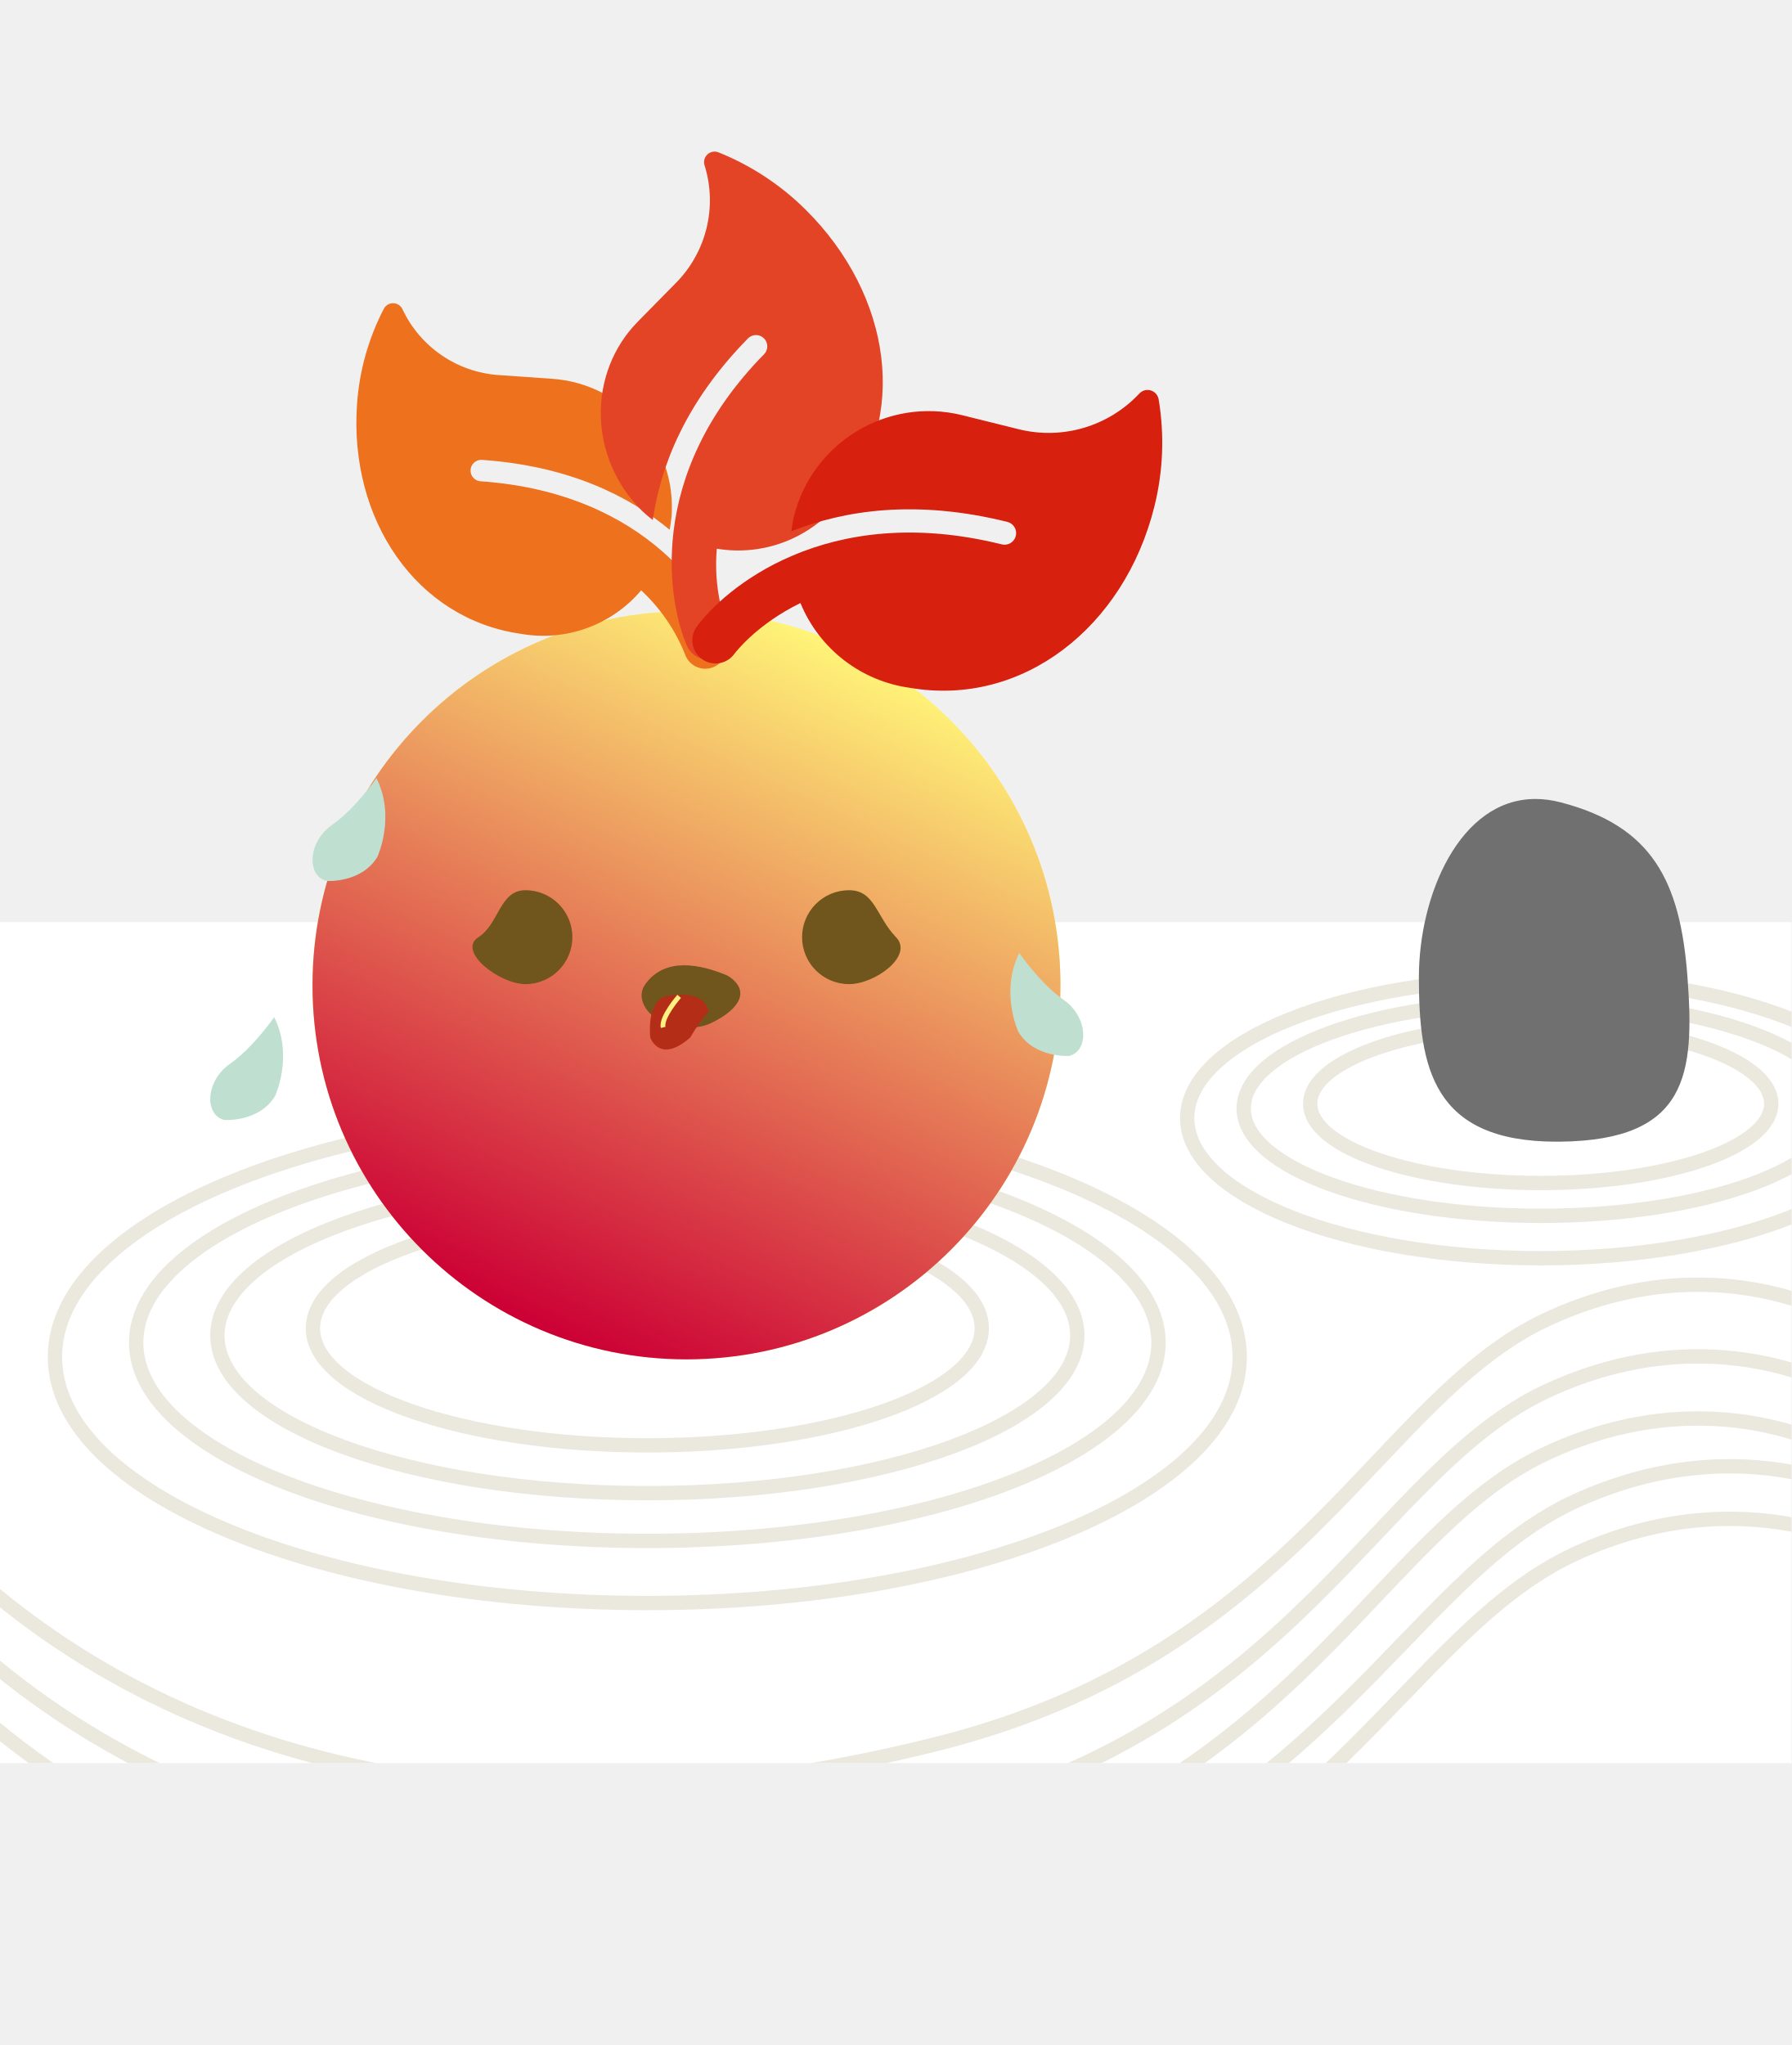
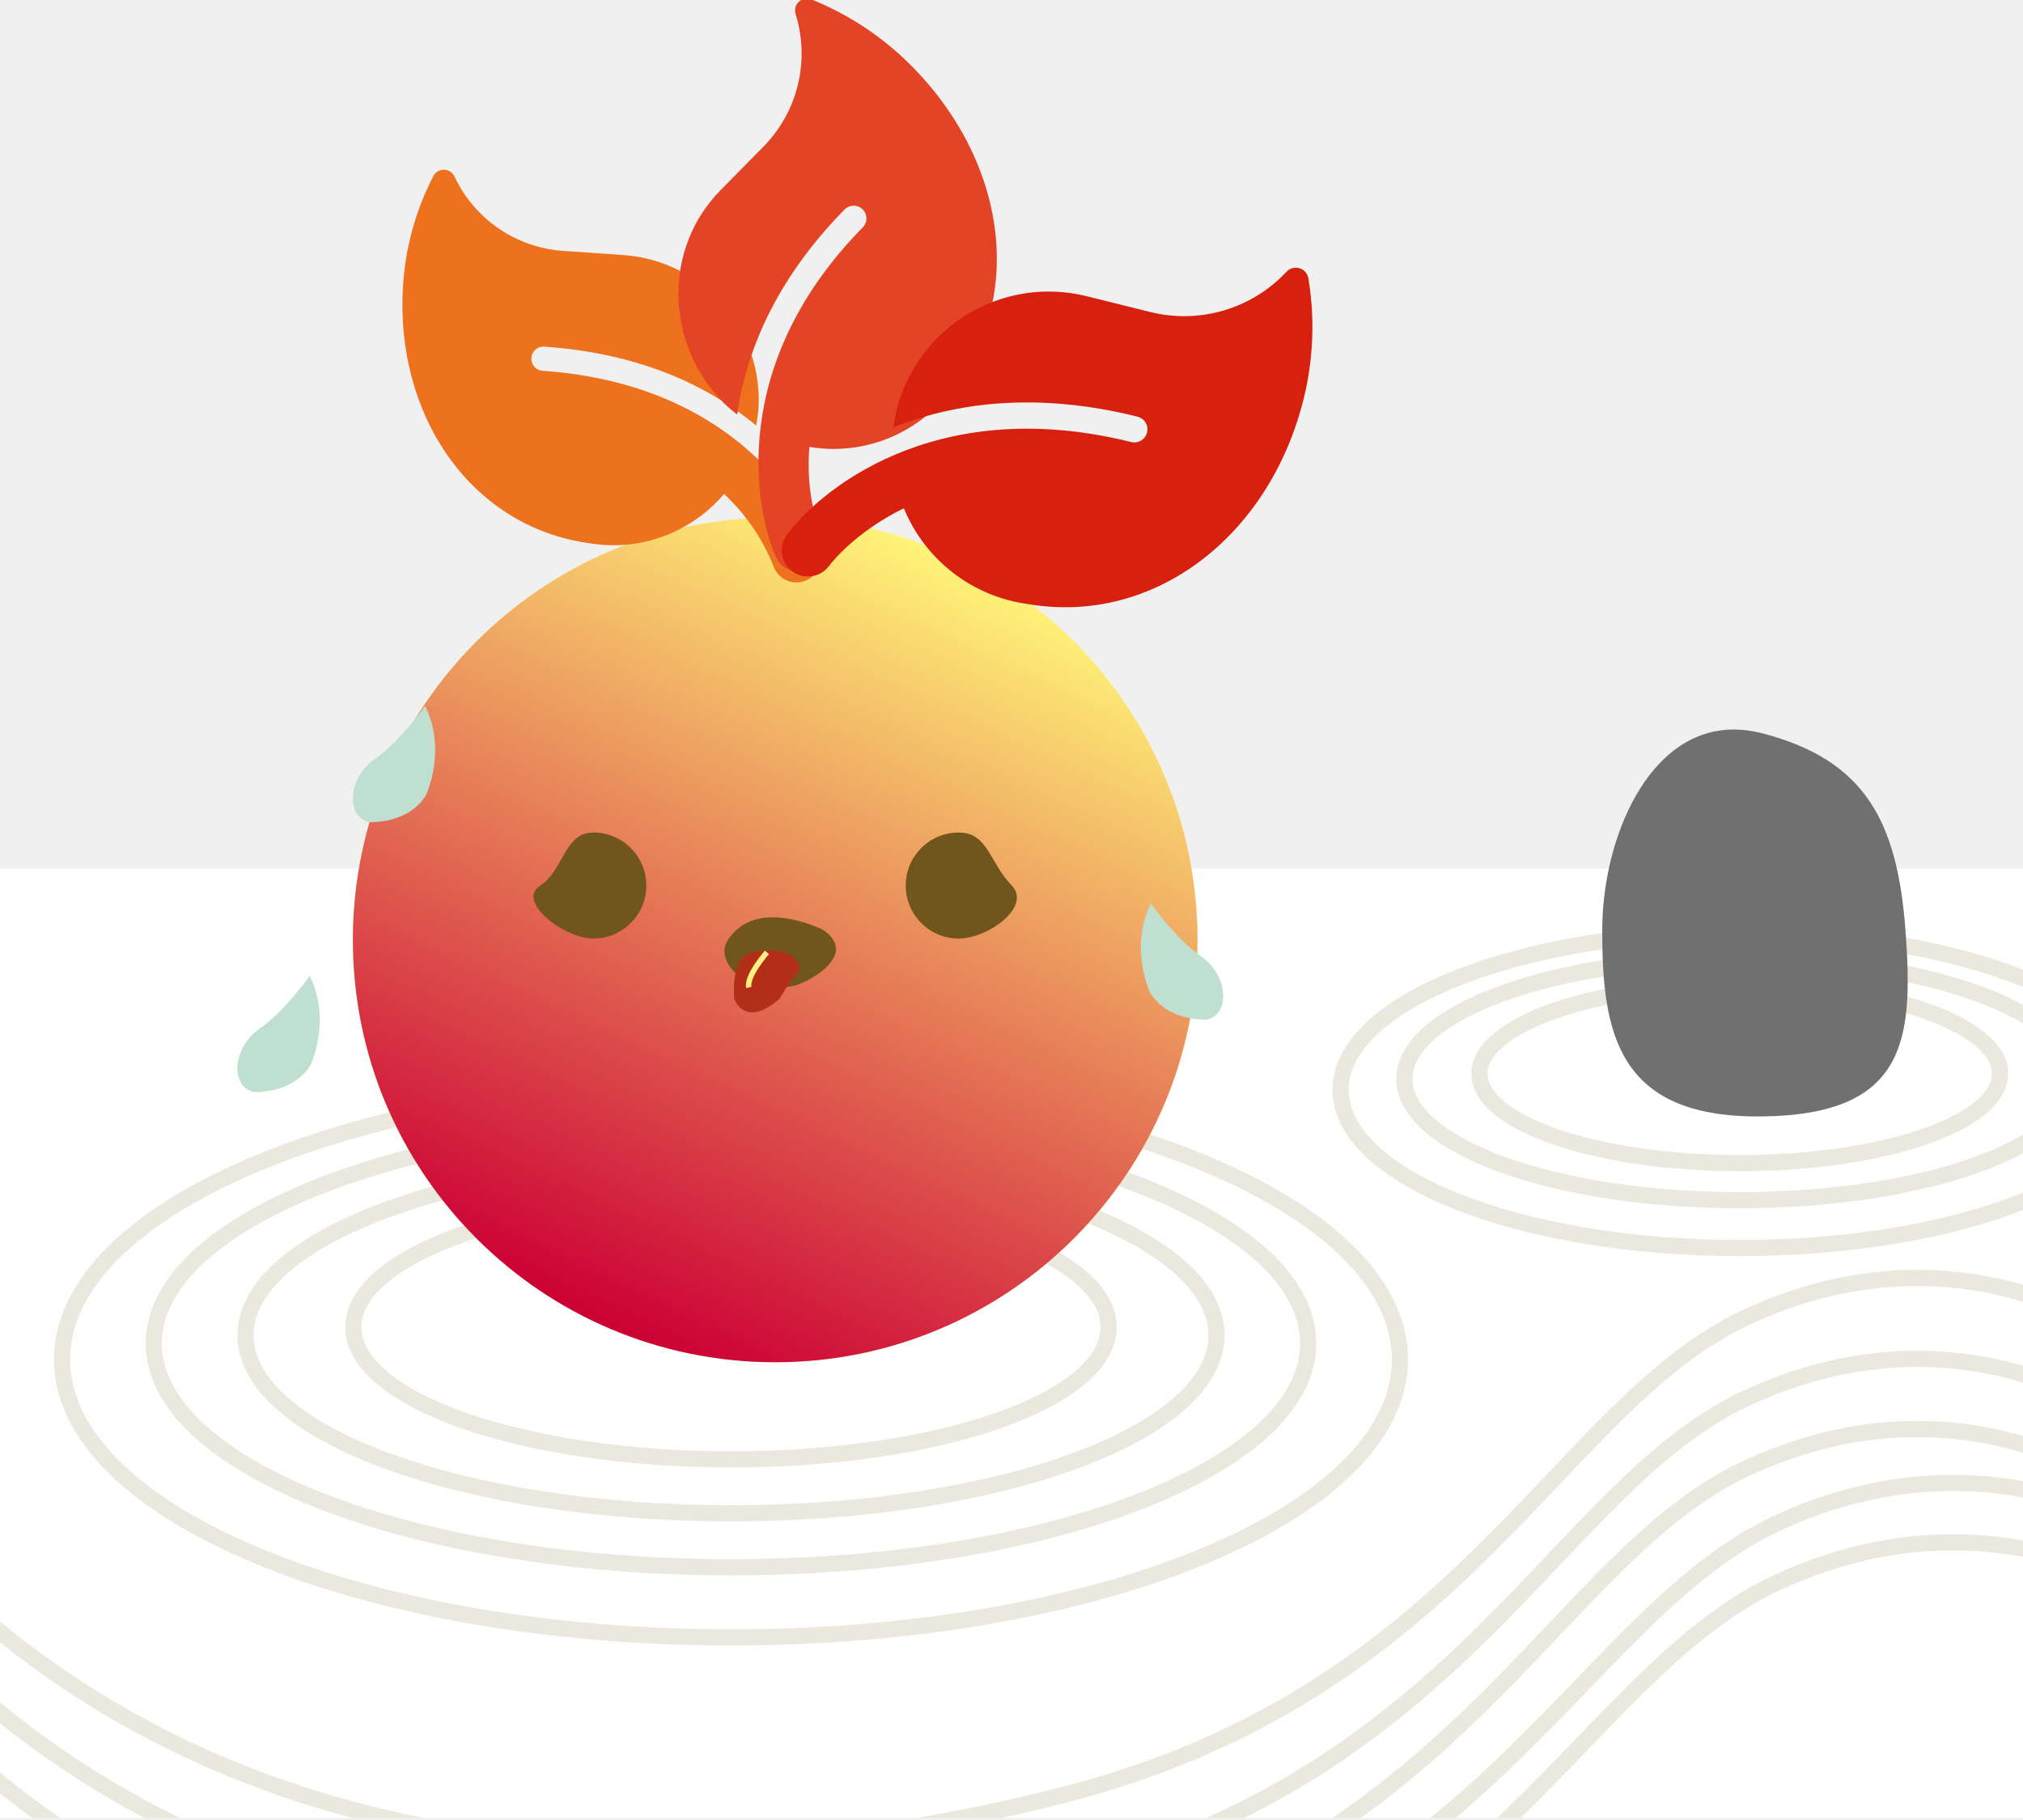
- <svg xmlns="http://www.w3.org/2000/svg" width="375" height="428" viewBox="0 0 375 428">
+ <svg xmlns="http://www.w3.org/2000/svg" width="375" height="337.26" viewBox="0 0 375 337.26">
  <defs>
    <clipPath id="clip-path">
      <rect id="Rectangle_331" data-name="Rectangle 331" width="375" height="69" transform="translate(0 663)" fill="#fff" stroke="#707070" stroke-width="1" />
    </clipPath>
    <linearGradient id="linear-gradient" x1="0.287" y1="0.952" x2="0.713" y2="0.048" gradientUnits="objectBoundingBox">
      <stop offset="0" stop-color="#cc0035" />
      <stop offset="1" stop-color="#fff478" />
    </linearGradient>
    <clipPath id="clip-path-2">
      <rect id="Rectangle_335" data-name="Rectangle 335" width="375" height="176" transform="translate(0 193)" fill="#fff" />
    </clipPath>
    <clipPath id="clip-_02">
-       <rect width="375" height="428" />
+       <rect width="375" height="337.26" />
    </clipPath>
  </defs>
  <g id="_02" data-name="02" clip-path="url(#clip-_02)">
-     <rect id="Rectangle_330" data-name="Rectangle 330" width="375" height="176" transform="translate(0 193)" fill="#fff" />
-     <g id="Ellipse_28" data-name="Ellipse 28" transform="translate(64 252)" fill="none" stroke="#ebe8de" stroke-width="3">
-       <ellipse cx="71.5" cy="26" rx="71.5" ry="26" stroke="none" />
-       <ellipse cx="71.5" cy="26" rx="70" ry="24.5" fill="none" />
-     </g>
-     <g id="Ellipse_25" data-name="Ellipse 25" transform="translate(272.747 212.908)" fill="none" stroke="#ebe8de" stroke-width="3">
-       <ellipse cx="49.753" cy="18.092" rx="49.753" ry="18.092" stroke="none" />
-       <ellipse cx="49.753" cy="18.092" rx="48.253" ry="16.592" fill="none" />
-     </g>
-     <g id="Ellipse_26" data-name="Ellipse 26" transform="translate(44 245)" fill="none" stroke="#ebe8de" stroke-width="3">
-       <ellipse cx="91.5" cy="34.5" rx="91.5" ry="34.5" stroke="none" />
-       <ellipse cx="91.5" cy="34.5" rx="90" ry="33" fill="none" />
-     </g>
-     <g id="Ellipse_27" data-name="Ellipse 27" transform="translate(258.829 208.037)" fill="none" stroke="#ebe8de" stroke-width="3">
-       <ellipse cx="63.671" cy="23.963" rx="63.671" ry="23.963" stroke="none" />
-       <ellipse cx="63.671" cy="23.963" rx="62.171" ry="22.463" fill="none" />
-     </g>
-     <g id="Ellipse_22" data-name="Ellipse 22" transform="translate(27 238)" fill="none" stroke="#ebe8de" stroke-width="3">
-       <ellipse cx="108.5" cy="43" rx="108.5" ry="43" stroke="none" />
-       <ellipse cx="108.5" cy="43" rx="107" ry="41.5" fill="none" />
-     </g>
-     <g id="Ellipse_23" data-name="Ellipse 23" transform="translate(247 203.166)" fill="none" stroke="#ebe8de" stroke-width="3">
-       <ellipse cx="75.5" cy="30.834" rx="75.5" ry="30.834" stroke="none" />
-       <ellipse cx="75.5" cy="30.834" rx="74" ry="29.334" fill="none" />
-     </g>
-     <g id="Path_59" data-name="Path 59" transform="translate(297 172.063)" fill="#707070">
-       <path d="M 28.847 66.381 C 25.694 66.381 22.791 66.146 20.219 65.682 C 17.754 65.238 15.512 64.569 13.557 63.694 C 9.895 62.056 7.122 59.691 5.08 56.464 C 1.055 50.104 0.5 41.172 0.5 32.466 C 0.5 28.196 1.044 23.712 2.072 19.499 C 3.153 15.074 4.709 11.074 6.698 7.611 C 8.823 3.908 11.347 1.003 14.199 -1.025 C 17.296 -3.227 20.727 -4.344 24.399 -4.344 C 26.046 -4.344 27.761 -4.116 29.498 -3.668 C 34.234 -2.445 38.122 -0.841 41.382 1.236 C 44.561 3.261 47.095 5.706 49.129 8.712 C 51.079 11.592 52.555 14.971 53.643 19.041 C 54.649 22.807 55.33 27.21 55.724 32.503 C 56.099 37.558 56.397 43.387 55.755 48.3 C 55.441 50.699 54.934 52.753 54.204 54.579 C 53.421 56.537 52.403 58.184 51.092 59.612 C 49.095 61.789 46.474 63.39 43.08 64.508 C 39.452 65.702 35.049 66.314 29.617 66.377 C 29.36 66.38 29.101 66.381 28.847 66.381 Z" stroke="none" />
-       <path d="M 24.399 -3.844 C 20.833 -3.844 17.499 -2.758 14.489 -0.618 C 11.696 1.368 9.221 4.22 7.131 7.86 C 5.166 11.282 3.627 15.238 2.558 19.618 C 1.539 23.792 1 28.235 1 32.466 C 1 41.096 1.545 49.944 5.502 56.196 C 7.49 59.337 10.191 61.641 13.761 63.238 C 15.679 64.096 17.882 64.753 20.308 65.19 C 22.851 65.649 25.724 65.881 28.847 65.881 C 29.098 65.881 29.356 65.88 29.612 65.877 C 34.991 65.814 39.345 65.211 42.923 64.033 C 46.235 62.942 48.786 61.386 50.724 59.274 C 51.993 57.891 52.98 56.294 53.74 54.393 C 54.454 52.607 54.951 50.593 55.259 48.236 C 55.896 43.367 55.599 37.569 55.225 32.54 C 54.834 27.279 54.158 22.905 53.16 19.17 C 52.087 15.155 50.633 11.826 48.715 8.992 C 46.72 6.044 44.233 3.645 41.113 1.657 C 37.898 -0.39 34.058 -1.974 29.373 -3.184 C 27.677 -3.622 26.003 -3.844 24.399 -3.844 M 24.399 -4.844 C 26.061 -4.844 27.803 -4.622 29.623 -4.152 C 48.781 0.795 54.719 12.251 56.222 32.466 C 57.725 52.681 56.384 66.565 29.623 66.877 C 29.364 66.88 29.102 66.881 28.847 66.881 C 2.803 66.881 0 51.286 0 32.466 C 0 15.267 8.571 -4.844 24.399 -4.844 Z" stroke="none" fill="#707070" />
-     </g>
-     <g id="Ellipse_24" data-name="Ellipse 24" transform="translate(10 231)" fill="none" stroke="#ebe8de" stroke-width="3">
-       <ellipse cx="125.5" cy="53" rx="125.5" ry="53" stroke="none" />
-       <ellipse cx="125.5" cy="53" rx="124" ry="51.5" fill="none" />
-     </g>
-     <g id="Mask_Group_604" data-name="Mask Group 604" transform="translate(0 -363)" clip-path="url(#clip-path)">
-       <path id="Path_58" data-name="Path 58" d="M835,676.218s-27.366-16.522-63.327,0-53.207,69.7-129.373,88.641-152.18,11.926-206.319-35.5" transform="translate(-442 12)" fill="none" stroke="#ebe8de" stroke-width="3" />
-     </g>
-     <g id="Group_15" data-name="Group 15" transform="translate(-8.107 -322.5)">
-       <g id="Group_13" data-name="Group 13" transform="translate(52.116 354.242)">
-         <circle id="Ellipse_12" data-name="Ellipse 12" cx="78.279" cy="78.279" r="78.279" transform="translate(21.404 96.2)" fill="#fff181" />
-         <circle id="Ellipse_13" data-name="Ellipse 13" cx="78.279" cy="78.279" r="78.279" transform="translate(21.404 96.2)" fill="url(#linear-gradient)" />
-         <path id="Path_31" data-name="Path 31" d="M296.093,104.378c-1.683,24.119,12.4,44.9,34.254,48.023a26.867,26.867,0,0,0,25.222-9.092,36.9,36.9,0,0,1,9.174,13.377,4.494,4.494,0,0,0,8.533-2.821c-2.736-8.33-16.145-30.93-51.316-33.384a2.244,2.244,0,1,1,.313-4.477c18.271,1.275,30.776,7.6,39.256,14.618a27.7,27.7,0,0,0,.41-2.853,26.933,26.933,0,0,0-24.986-28.735l-11.192-.781a24.047,24.047,0,0,1-20.116-13.705,2.182,2.182,0,0,0-3.972-.108A51,51,0,0,0,296.093,104.378Z" transform="translate(-265.372 -51.496)" fill="#ee711d" />
-         <path id="Path_32" data-name="Path 32" d="M389.5,63.969c18.077,17.913,21.714,43.84,7.1,61.077a27.112,27.112,0,0,1-25.706,9.86,38.945,38.945,0,0,0,2.261,16.765,4.565,4.565,0,0,1-2.395,6.07,4.758,4.758,0,0,1-6.124-2.533c-3.695-8.429-9.12-35.339,16.194-61.042a2.363,2.363,0,0,0-3.355-3.325c-13.15,13.352-18.356,26.8-19.988,38.071a29.855,29.855,0,0,1-2.3-1.977c-11.115-11.014-11.473-28.742-.8-39.579l8.055-8.179a24.592,24.592,0,0,0,5.919-24.417,2.207,2.207,0,0,1,2.976-2.769A54.9,54.9,0,0,1,389.5,63.969Z" transform="translate(-264.863 -51.812)" fill="#e44426" />
-         <path id="Path_33" data-name="Path 33" d="M463.2,103.216a2.357,2.357,0,0,0-4.118-1.21,25.982,25.982,0,0,1-25.237,7.392l-11.764-2.922a29.1,29.1,0,0,0-35.245,21.219,30.018,30.018,0,0,0-.528,3.07c11.051-4.39,26.011-6.731,45.214-1.962a2.424,2.424,0,0,1-1.169,4.706c-36.966-9.182-58.27,9.583-63.855,17.236a4.855,4.855,0,0,0,7.832,5.739c.353-.475,4.823-6.279,13.882-10.7a29.026,29.026,0,0,0,22.9,17.741c23.5,4.057,44.893-12.611,51.189-37.961A55.111,55.111,0,0,0,463.2,103.216Z" transform="translate(-264.672 -51.316)" fill="#d7200d" />
-         <path id="Path_34" data-name="Path 34" d="M300.254,181.61s-4.453,6.441-9.2,9.732c-5.317,3.684-5.381,10.808-1.234,11.8,0,0,7.333.5,10.641-5.074C300.457,198.063,304.328,189.767,300.254,181.61Z" transform="translate(-265.464 -50.507)" fill="#bfe0d0" />
-         <path id="Path_35" data-name="Path 35" d="M279.063,231.142s-4.454,6.441-9.2,9.732c-5.317,3.684-5.382,10.808-1.234,11.8,0,0,7.333.5,10.641-5.075C279.266,247.595,283.136,239.3,279.063,231.142Z" transform="translate(-265.677 -50.009)" fill="#bfe0d0" />
-         <path id="Path_36" data-name="Path 36" d="M433.353,217.861s4.453,6.442,9.2,9.732c5.318,3.684,5.382,10.809,1.235,11.8,0,0-7.333.495-10.641-5.074C433.15,234.315,429.28,226.019,433.353,217.861Z" transform="translate(-264.01 -50.143)" fill="#bfe0d0" />
-         <path id="Path_37" data-name="Path 37" d="M340.928,214.673A9.826,9.826,0,0,1,331.1,224.5c-5.427,0-14.4-6.91-9.827-9.827,4.325-2.755,4.4-9.826,9.827-9.826A9.826,9.826,0,0,1,340.928,214.673Z" transform="translate(-265.13 -50.274)" fill="#70551c" />
-         <path id="Path_38" data-name="Path 38" d="M407.98,214.673c3.769,3.906-4.4,9.827-9.827,9.827a9.826,9.826,0,1,1,0-19.653C403.58,204.847,403.826,210.37,407.98,214.673Z" transform="translate(-264.444 -50.274)" fill="#70551c" />
-         <path id="Path_39" data-name="Path 39" d="M369.375,232.605c-3.011,1.385-7.5.813-10.4-.573-2.753-1.314-5.233-4.779-3.112-7.7,4.229-5.82,11.7-4.04,16.989-1.856a4.411,4.411,0,0,1,.871.531C378.212,226.393,374.48,230.258,369.375,232.605Z" transform="translate(-264.778 -50.117)" fill="#70551c" />
-         <path id="Path_40" data-name="Path 40" d="M360.081,226.842s-3.873.607-3.225,8.6c0,0,1.936,5.673,8.383,0a38.6,38.6,0,0,1,3.8-5.416S368.849,225.2,360.081,226.842Z" transform="translate(-264.761 -50.056)" fill="#b42e17" />
-         <path id="Path_41" data-name="Path 41" d="M362.886,226.839s-3.863,4.394-3.347,6.5" transform="translate(-264.734 -50.053)" fill="none" stroke="#fff181" stroke-miterlimit="10" stroke-width="1" />
+     <g id="Group_19" data-name="Group 19" transform="translate(0 -32)">
+       <rect id="Rectangle_330" data-name="Rectangle 330" width="375" height="176" transform="translate(0 193)" fill="#fff" />
+       <g id="Ellipse_28" data-name="Ellipse 28" transform="translate(64 252)" fill="none" stroke="#ebe8de" stroke-width="3">
+         <ellipse cx="71.5" cy="26" rx="71.5" ry="26" stroke="none" />
+         <ellipse cx="71.5" cy="26" rx="70" ry="24.5" fill="none" />
      </g>
-     </g>
-     <g id="Mask_Group_607" data-name="Mask Group 607" clip-path="url(#clip-path-2)">
-       <path id="Path_54" data-name="Path 54" d="M827.8,676.218s-26.872-16.522-62.185,0-52.247,69.7-127.039,88.641-149.435,11.926-202.6-35.5" transform="translate(-442 -372)" fill="none" stroke="#ebe8de" stroke-width="3" />
-       <path id="Path_55" data-name="Path 55" d="M827.8,676.218s-26.872-16.522-62.185,0-52.247,69.7-127.039,88.641-149.435,11.926-202.6-35.5" transform="translate(-442 -385)" fill="none" stroke="#ebe8de" stroke-width="3" />
-       <path id="Path_56" data-name="Path 56" d="M827.8,676.218s-26.872-16.522-62.185,0-52.247,69.7-127.039,88.641-149.435,11.926-202.6-35.5" transform="translate(-442 -400)" fill="none" stroke="#ebe8de" stroke-width="3" />
-       <path id="Path_57" data-name="Path 57" d="M835,676.218s-27.366-16.522-63.327,0-53.207,69.7-129.373,88.641-152.18,11.926-206.319-35.5" transform="translate(-442 -362)" fill="none" stroke="#ebe8de" stroke-width="3" />
+       <g id="Ellipse_25" data-name="Ellipse 25" transform="translate(272.747 212.908)" fill="none" stroke="#ebe8de" stroke-width="3">
+         <ellipse cx="49.753" cy="18.092" rx="49.753" ry="18.092" stroke="none" />
+         <ellipse cx="49.753" cy="18.092" rx="48.253" ry="16.592" fill="none" />
+       </g>
+       <g id="Ellipse_26" data-name="Ellipse 26" transform="translate(44 245)" fill="none" stroke="#ebe8de" stroke-width="3">
+         <ellipse cx="91.5" cy="34.5" rx="91.5" ry="34.5" stroke="none" />
+         <ellipse cx="91.5" cy="34.5" rx="90" ry="33" fill="none" />
+       </g>
+       <g id="Ellipse_27" data-name="Ellipse 27" transform="translate(258.829 208.037)" fill="none" stroke="#ebe8de" stroke-width="3">
+         <ellipse cx="63.671" cy="23.963" rx="63.671" ry="23.963" stroke="none" />
+         <ellipse cx="63.671" cy="23.963" rx="62.171" ry="22.463" fill="none" />
+       </g>
+       <g id="Ellipse_22" data-name="Ellipse 22" transform="translate(27 238)" fill="none" stroke="#ebe8de" stroke-width="3">
+         <ellipse cx="108.5" cy="43" rx="108.5" ry="43" stroke="none" />
+         <ellipse cx="108.5" cy="43" rx="107" ry="41.5" fill="none" />
+       </g>
+       <g id="Ellipse_23" data-name="Ellipse 23" transform="translate(247 203.166)" fill="none" stroke="#ebe8de" stroke-width="3">
+         <ellipse cx="75.5" cy="30.834" rx="75.5" ry="30.834" stroke="none" />
+         <ellipse cx="75.5" cy="30.834" rx="74" ry="29.334" fill="none" />
+       </g>
+       <g id="Path_59" data-name="Path 59" transform="translate(297 172.063)" fill="#707070">
+         <path d="M 28.847 66.381 C 25.694 66.381 22.791 66.146 20.219 65.682 C 17.754 65.238 15.512 64.569 13.557 63.694 C 9.895 62.056 7.122 59.691 5.08 56.464 C 1.055 50.104 0.5 41.172 0.5 32.466 C 0.5 28.196 1.044 23.712 2.072 19.499 C 3.153 15.074 4.709 11.074 6.698 7.611 C 8.823 3.908 11.347 1.003 14.199 -1.025 C 17.296 -3.227 20.727 -4.344 24.399 -4.344 C 26.046 -4.344 27.761 -4.116 29.498 -3.668 C 34.234 -2.445 38.122 -0.841 41.382 1.236 C 44.561 3.261 47.095 5.706 49.129 8.712 C 51.079 11.592 52.555 14.971 53.643 19.041 C 54.649 22.807 55.33 27.21 55.724 32.503 C 56.099 37.558 56.397 43.387 55.755 48.3 C 55.441 50.699 54.934 52.753 54.204 54.579 C 53.421 56.537 52.403 58.184 51.092 59.612 C 49.095 61.789 46.474 63.39 43.08 64.508 C 39.452 65.702 35.049 66.314 29.617 66.377 C 29.36 66.38 29.101 66.381 28.847 66.381 Z" stroke="none" />
+         <path d="M 24.399 -3.844 C 20.833 -3.844 17.499 -2.758 14.489 -0.618 C 11.696 1.368 9.221 4.22 7.131 7.86 C 5.166 11.282 3.627 15.238 2.558 19.618 C 1.539 23.792 1 28.235 1 32.466 C 1 41.096 1.545 49.944 5.502 56.196 C 7.49 59.337 10.191 61.641 13.761 63.238 C 15.679 64.096 17.882 64.753 20.308 65.19 C 22.851 65.649 25.724 65.881 28.847 65.881 C 29.098 65.881 29.356 65.88 29.612 65.877 C 34.991 65.814 39.345 65.211 42.923 64.033 C 46.235 62.942 48.786 61.386 50.724 59.274 C 51.993 57.891 52.98 56.294 53.74 54.393 C 54.454 52.607 54.951 50.593 55.259 48.236 C 55.896 43.367 55.599 37.569 55.225 32.54 C 54.834 27.279 54.158 22.905 53.16 19.17 C 52.087 15.155 50.633 11.826 48.715 8.992 C 46.72 6.044 44.233 3.645 41.113 1.657 C 37.898 -0.39 34.058 -1.974 29.373 -3.184 C 27.677 -3.622 26.003 -3.844 24.399 -3.844 M 24.399 -4.844 C 26.061 -4.844 27.803 -4.622 29.623 -4.152 C 48.781 0.795 54.719 12.251 56.222 32.466 C 57.725 52.681 56.384 66.565 29.623 66.877 C 29.364 66.88 29.102 66.881 28.847 66.881 C 2.803 66.881 0 51.286 0 32.466 C 0 15.267 8.571 -4.844 24.399 -4.844 Z" stroke="none" fill="#707070" />
+       </g>
+       <g id="Ellipse_24" data-name="Ellipse 24" transform="translate(10 231)" fill="none" stroke="#ebe8de" stroke-width="3">
+         <ellipse cx="125.5" cy="53" rx="125.5" ry="53" stroke="none" />
+         <ellipse cx="125.5" cy="53" rx="124" ry="51.5" fill="none" />
+       </g>
+       <g id="Mask_Group_604" data-name="Mask Group 604" transform="translate(0 -363)" clip-path="url(#clip-path)">
+         <path id="Path_58" data-name="Path 58" d="M835,676.218s-27.366-16.522-63.327,0-53.207,69.7-129.373,88.641-152.18,11.926-206.319-35.5" transform="translate(-442 12)" fill="none" stroke="#ebe8de" stroke-width="3" />
+       </g>
+       <g id="Group_15" data-name="Group 15" transform="translate(-8.107 -322.5)">
+         <g id="Group_13" data-name="Group 13" transform="translate(52.116 354.242)">
+           <circle id="Ellipse_12" data-name="Ellipse 12" cx="78.279" cy="78.279" r="78.279" transform="translate(21.404 96.2)" fill="#fff181" />
+           <circle id="Ellipse_13" data-name="Ellipse 13" cx="78.279" cy="78.279" r="78.279" transform="translate(21.404 96.2)" fill="url(#linear-gradient)" />
+           <path id="Path_31" data-name="Path 31" d="M296.093,104.378c-1.683,24.119,12.4,44.9,34.254,48.023a26.867,26.867,0,0,0,25.222-9.092,36.9,36.9,0,0,1,9.174,13.377,4.494,4.494,0,0,0,8.533-2.821c-2.736-8.33-16.145-30.93-51.316-33.384a2.244,2.244,0,1,1,.313-4.477c18.271,1.275,30.776,7.6,39.256,14.618a27.7,27.7,0,0,0,.41-2.853,26.933,26.933,0,0,0-24.986-28.735l-11.192-.781a24.047,24.047,0,0,1-20.116-13.705,2.182,2.182,0,0,0-3.972-.108A51,51,0,0,0,296.093,104.378Z" transform="translate(-265.372 -51.496)" fill="#ee711d" />
+           <path id="Path_32" data-name="Path 32" d="M389.5,63.969c18.077,17.913,21.714,43.84,7.1,61.077a27.112,27.112,0,0,1-25.706,9.86,38.945,38.945,0,0,0,2.261,16.765,4.565,4.565,0,0,1-2.395,6.07,4.758,4.758,0,0,1-6.124-2.533c-3.695-8.429-9.12-35.339,16.194-61.042a2.363,2.363,0,0,0-3.355-3.325c-13.15,13.352-18.356,26.8-19.988,38.071a29.855,29.855,0,0,1-2.3-1.977c-11.115-11.014-11.473-28.742-.8-39.579l8.055-8.179a24.592,24.592,0,0,0,5.919-24.417,2.207,2.207,0,0,1,2.976-2.769A54.9,54.9,0,0,1,389.5,63.969Z" transform="translate(-264.863 -51.812)" fill="#e44426" />
+           <path id="Path_33" data-name="Path 33" d="M463.2,103.216a2.357,2.357,0,0,0-4.118-1.21,25.982,25.982,0,0,1-25.237,7.392l-11.764-2.922a29.1,29.1,0,0,0-35.245,21.219,30.018,30.018,0,0,0-.528,3.07c11.051-4.39,26.011-6.731,45.214-1.962a2.424,2.424,0,0,1-1.169,4.706c-36.966-9.182-58.27,9.583-63.855,17.236a4.855,4.855,0,0,0,7.832,5.739c.353-.475,4.823-6.279,13.882-10.7a29.026,29.026,0,0,0,22.9,17.741c23.5,4.057,44.893-12.611,51.189-37.961A55.111,55.111,0,0,0,463.2,103.216Z" transform="translate(-264.672 -51.316)" fill="#d7200d" />
+           <path id="Path_34" data-name="Path 34" d="M300.254,181.61s-4.453,6.441-9.2,9.732c-5.317,3.684-5.381,10.808-1.234,11.8,0,0,7.333.5,10.641-5.074C300.457,198.063,304.328,189.767,300.254,181.61Z" transform="translate(-265.464 -50.507)" fill="#bfe0d0" />
+           <path id="Path_35" data-name="Path 35" d="M279.063,231.142s-4.454,6.441-9.2,9.732c-5.317,3.684-5.382,10.808-1.234,11.8,0,0,7.333.5,10.641-5.075C279.266,247.595,283.136,239.3,279.063,231.142Z" transform="translate(-265.677 -50.009)" fill="#bfe0d0" />
+           <path id="Path_36" data-name="Path 36" d="M433.353,217.861s4.453,6.442,9.2,9.732c5.318,3.684,5.382,10.809,1.235,11.8,0,0-7.333.495-10.641-5.074C433.15,234.315,429.28,226.019,433.353,217.861Z" transform="translate(-264.01 -50.143)" fill="#bfe0d0" />
+           <path id="Path_37" data-name="Path 37" d="M340.928,214.673A9.826,9.826,0,0,1,331.1,224.5c-5.427,0-14.4-6.91-9.827-9.827,4.325-2.755,4.4-9.826,9.827-9.826A9.826,9.826,0,0,1,340.928,214.673Z" transform="translate(-265.13 -50.274)" fill="#70551c" />
+           <path id="Path_38" data-name="Path 38" d="M407.98,214.673c3.769,3.906-4.4,9.827-9.827,9.827a9.826,9.826,0,1,1,0-19.653C403.58,204.847,403.826,210.37,407.98,214.673Z" transform="translate(-264.444 -50.274)" fill="#70551c" />
+           <path id="Path_39" data-name="Path 39" d="M369.375,232.605c-3.011,1.385-7.5.813-10.4-.573-2.753-1.314-5.233-4.779-3.112-7.7,4.229-5.82,11.7-4.04,16.989-1.856a4.411,4.411,0,0,1,.871.531C378.212,226.393,374.48,230.258,369.375,232.605Z" transform="translate(-264.778 -50.117)" fill="#70551c" />
+           <path id="Path_40" data-name="Path 40" d="M360.081,226.842s-3.873.607-3.225,8.6c0,0,1.936,5.673,8.383,0a38.6,38.6,0,0,1,3.8-5.416S368.849,225.2,360.081,226.842Z" transform="translate(-264.761 -50.056)" fill="#b42e17" />
+           <path id="Path_41" data-name="Path 41" d="M362.886,226.839s-3.863,4.394-3.347,6.5" transform="translate(-264.734 -50.053)" fill="none" stroke="#fff181" stroke-miterlimit="10" stroke-width="1" />
+         </g>
+       </g>
+       <g id="Mask_Group_607" data-name="Mask Group 607" clip-path="url(#clip-path-2)">
+         <path id="Path_54" data-name="Path 54" d="M827.8,676.218s-26.872-16.522-62.185,0-52.247,69.7-127.039,88.641-149.435,11.926-202.6-35.5" transform="translate(-442 -372)" fill="none" stroke="#ebe8de" stroke-width="3" />
+         <path id="Path_55" data-name="Path 55" d="M827.8,676.218s-26.872-16.522-62.185,0-52.247,69.7-127.039,88.641-149.435,11.926-202.6-35.5" transform="translate(-442 -385)" fill="none" stroke="#ebe8de" stroke-width="3" />
+         <path id="Path_56" data-name="Path 56" d="M827.8,676.218s-26.872-16.522-62.185,0-52.247,69.7-127.039,88.641-149.435,11.926-202.6-35.5" transform="translate(-442 -400)" fill="none" stroke="#ebe8de" stroke-width="3" />
+         <path id="Path_57" data-name="Path 57" d="M835,676.218s-27.366-16.522-63.327,0-53.207,69.7-129.373,88.641-152.18,11.926-206.319-35.5" transform="translate(-442 -362)" fill="none" stroke="#ebe8de" stroke-width="3" />
+       </g>
    </g>
  </g>
</svg>
